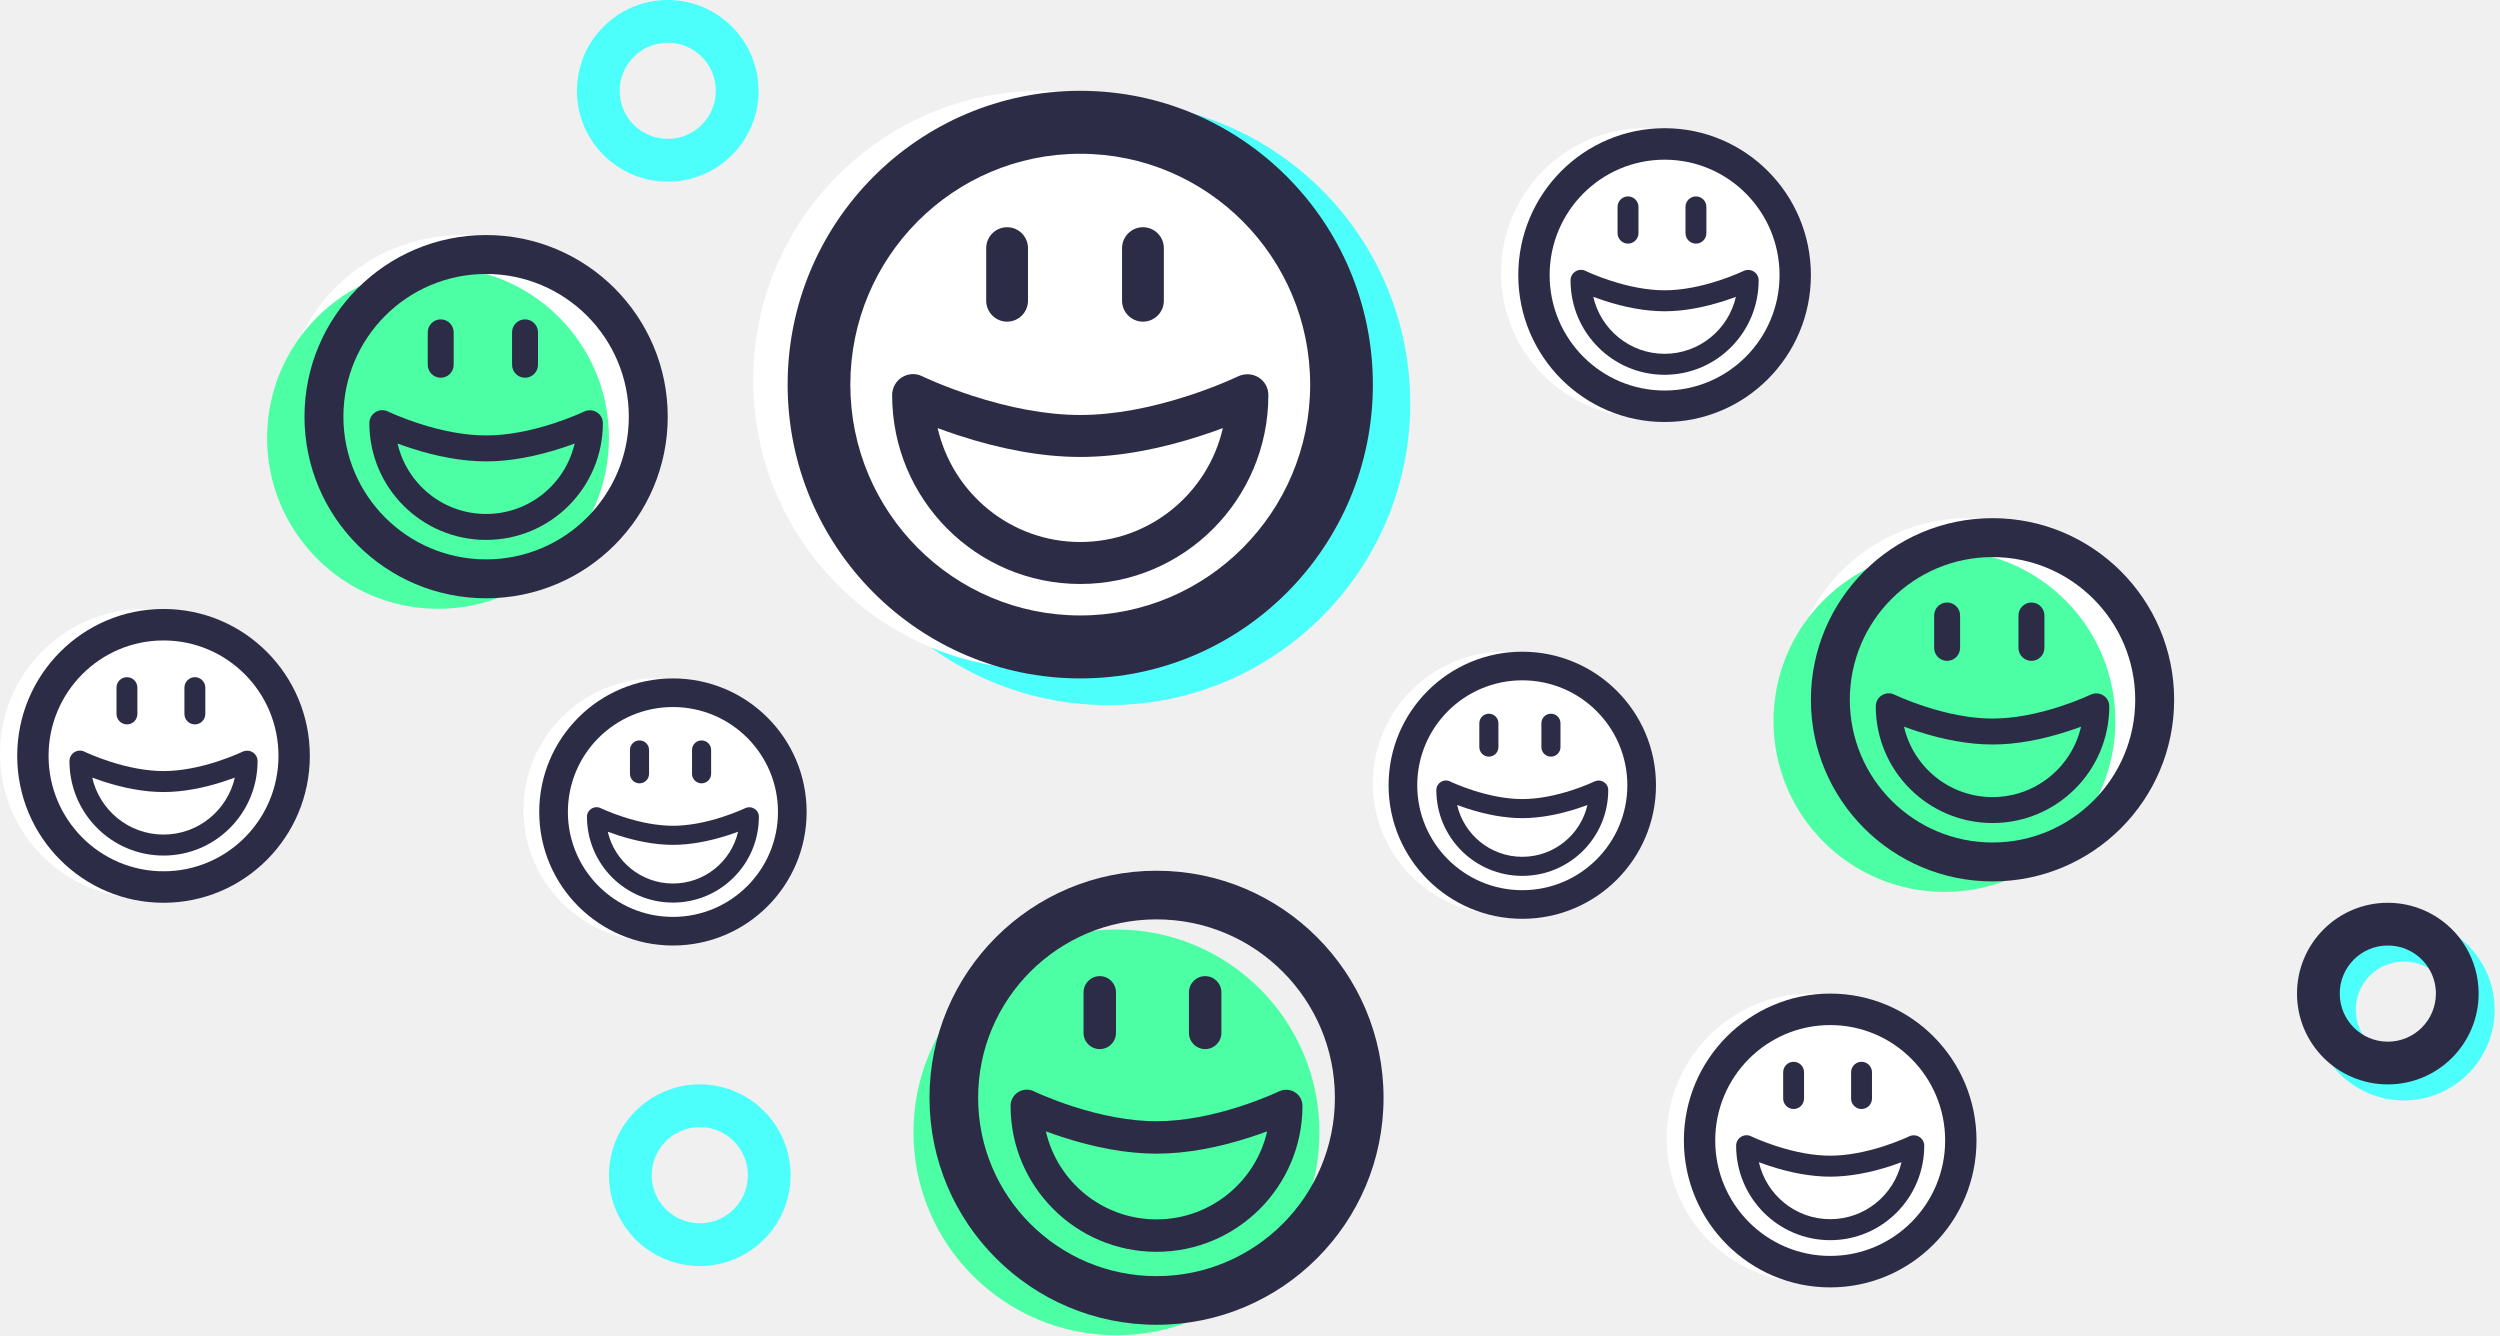
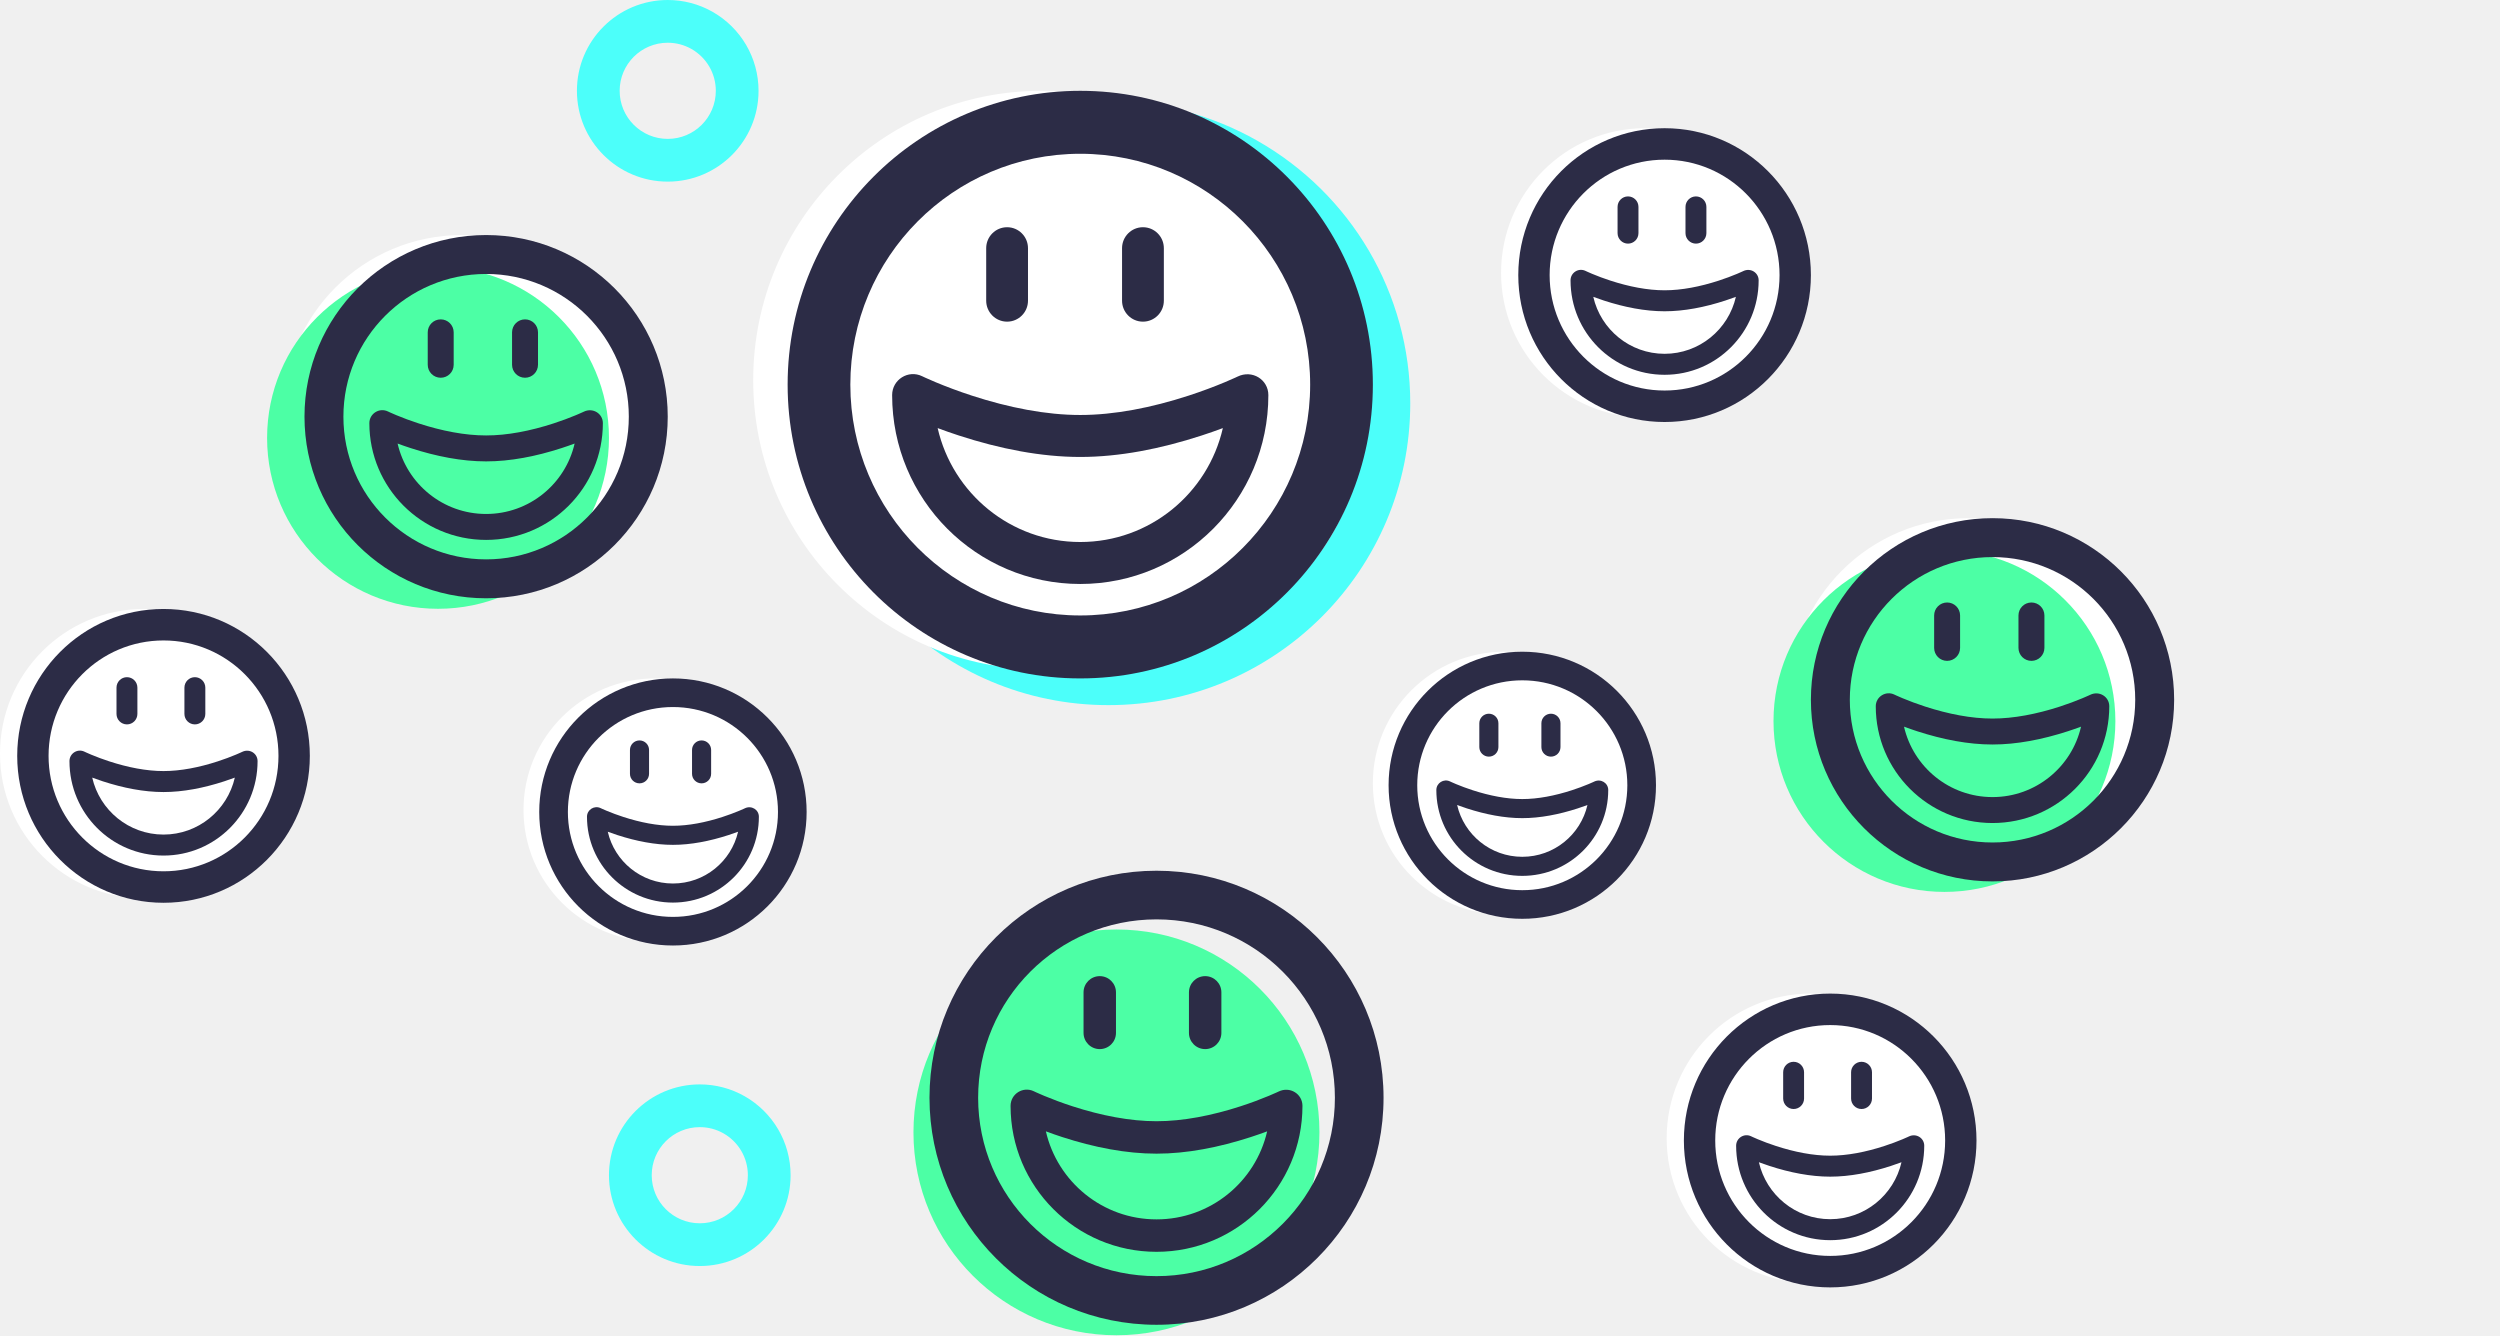
<svg xmlns="http://www.w3.org/2000/svg" width="468px" height="250px" viewBox="758 3112 468 250" version="1.1">
  <g id="Group-13-Copy-3" stroke="none" stroke-width="1" fill="none" fill-rule="evenodd" transform="translate(758, 3112)">
    <g id="Group-12-Copy">
      <path d="M125,34 C115.611,34 108,26.389 108,17 C108,7.611 115.611,0 125,0 C127.975,0 130.848,0.769 133.384,2.208 C138.664,5.206 142,10.813 142,17 C142,26.389 134.389,34 125,34 Z M125,26 C129.971,26 134,21.971 134,17 C134,13.722 132.236,10.756 129.434,9.165 C128.094,8.405 126.581,8 125,8 C120.029,8 116,12.029 116,17 C116,21.971 120.029,26 125,26 Z" id="Oval-Copy-2" fill="#4CFFFA" fill-rule="nonzero" />
      <path d="M131,237 C121.611,237 114,229.389 114,220 C114,210.611 121.611,203 131,203 C133.975,203 136.848,203.769 139.384,205.208 C144.664,208.206 148,213.813 148,220 C148,229.389 140.389,237 131,237 Z M131,229 C135.971,229 140,224.971 140,220 C140,216.722 138.236,213.756 135.434,212.165 C134.094,211.405 132.581,211 131,211 C126.029,211 122,215.029 122,220 C122,224.971 126.029,229 131,229 Z" id="Oval-Copy-3" fill="#4CFFFA" fill-rule="nonzero" />
-       <path d="M450,206 C440.611,206 433,198.389 433,189 C433,179.611 440.611,172 450,172 C452.975,172 455.848,172.769 458.384,174.208 C463.664,177.206 467,182.813 467,189 C467,198.389 459.389,206 450,206 Z M450,198 C454.971,198 459,193.971 459,189 C459,185.722 457.236,182.756 454.434,181.165 C453.094,180.405 451.581,180 450,180 C445.029,180 441,184.029 441,189 C441,193.971 445.029,198 450,198 Z" id="Oval" fill="#4CFFFA" fill-rule="nonzero" />
-       <path d="M447,203 C437.611,203 430,195.389 430,186 C430,176.611 437.611,169 447,169 C449.975,169 452.848,169.769 455.384,171.208 C460.664,174.206 464,179.813 464,186 C464,195.389 456.389,203 447,203 Z M447,195 C451.971,195 456,190.971 456,186 C456,182.722 454.236,179.756 451.434,178.165 C450.094,177.405 448.581,177 447,177 C442.029,177 438,181.029 438,186 C438,190.971 442.029,195 447,195 Z" id="Oval" fill="#2C2C46" fill-rule="nonzero" />
      <path d="M207.5,132 C176.296,132 151,106.704 151,75.5 C151,44.296 176.296,19 207.5,19 C217.397,19 226.932,21.551 235.356,26.334 C252.915,36.302 264,54.934 264,75.5 C264,106.704 238.704,132 207.5,132 Z M207.5,124 C234.286,124 256,102.286 256,75.5 C256,57.842 246.487,41.852 231.407,33.291 C224.179,29.188 216.003,27 207.5,27 C180.714,27 159,48.714 159,75.5 C159,102.286 180.714,124 207.5,124 Z" id="Oval-Copy" fill="#4CFFFA" fill-rule="nonzero" />
      <g id="Group-14" transform="translate(171, 163)">
        <ellipse id="Oval-2-Copy" fill="#4CFFA5" cx="38" cy="48.979" rx="38" ry="37.979" />
        <g id="emoji" transform="translate(3, 0)" fill-rule="nonzero" fill="#2C2C46">
          <path d="M42.5,85 C19.028,85 0,65.972 0,42.5 C0,19.028 19.028,0 42.5,0 C65.972,0 85,19.028 85,42.5 C85,65.972 65.972,85 42.5,85 Z M42.5,75.893 C60.942,75.893 75.893,60.942 75.893,42.5 C75.893,24.058 60.942,9.107 42.5,9.107 C24.058,9.107 9.107,24.058 9.107,42.5 C9.107,60.942 24.058,75.893 42.5,75.893 Z" id="Oval-8" />
          <path d="M42.5,71.339 C27.411,71.339 15.179,59.107 15.179,44.018 C15.179,41.775 17.527,40.307 19.543,41.288 C19.75,41.386 19.873,41.443 20.016,41.508 C20.432,41.697 20.919,41.91 21.47,42.14 C23.058,42.802 24.831,43.466 26.741,44.086 C32.155,45.843 37.549,46.893 42.5,46.893 C47.451,46.893 52.845,45.843 58.259,44.086 C60.169,43.466 61.942,42.802 63.53,42.14 C64.081,41.91 64.568,41.697 64.984,41.508 C65.127,41.443 65.25,41.386 65.353,41.338 C67.473,40.307 69.821,41.775 69.821,44.018 C69.821,59.107 57.589,71.339 42.5,71.339 Z M42.5,65.268 C52.595,65.268 61.046,58.228 63.212,48.79 C62.229,49.155 61.201,49.515 60.134,49.861 C54.163,51.799 48.174,52.965 42.5,52.965 C36.826,52.965 30.837,51.799 24.866,49.861 C23.799,49.515 22.771,49.155 21.788,48.79 C23.954,58.228 32.405,65.268 42.5,65.268 Z" id="Oval-8" />
          <path d="M28.839,22.768 L28.839,30.357 C28.839,32.034 30.198,33.393 31.875,33.393 C33.552,33.393 34.911,32.034 34.911,30.357 L34.911,22.768 C34.911,21.091 33.552,19.732 31.875,19.732 C30.198,19.732 28.839,21.091 28.839,22.768 Z" id="Line" />
          <path d="M48.571,22.768 L48.571,30.357 C48.571,32.034 49.931,33.393 51.607,33.393 C53.284,33.393 54.643,32.034 54.643,30.357 L54.643,22.768 C54.643,21.091 53.284,19.732 51.607,19.732 C49.931,19.732 48.571,21.091 48.571,22.768 Z" id="Line-Copy-2" />
        </g>
      </g>
      <g id="emoji" transform="translate(50, 44)">
        <ellipse id="Oval-2-Copy" fill="#FFFFFF" cx="36.5" cy="33.482" rx="33.5" ry="33.482" />
        <ellipse id="Oval-2-Copy" fill="#4CFFA5" cx="32" cy="37.983" rx="32" ry="31.983" />
        <path d="M41,68 C22.222,68 7,52.778 7,34 C7,15.222 22.222,0 41,0 C59.778,0 75,15.222 75,34 C75,52.778 59.778,68 41,68 Z M41,60.714 C55.754,60.714 67.714,48.754 67.714,34 C67.714,19.246 55.754,7.286 41,7.286 C26.246,7.286 14.286,19.246 14.286,34 C14.286,48.754 26.246,60.714 41,60.714 Z" id="Oval-8" fill="#2C2C46" fill-rule="nonzero" />
        <path d="M41,57.071 C28.929,57.071 19.143,47.286 19.143,35.214 C19.143,33.42 21.021,32.245 22.634,33.031 C22.8,33.109 22.898,33.155 23.012,33.206 C23.346,33.358 23.735,33.528 24.176,33.712 C25.446,34.242 26.865,34.773 28.393,35.269 C32.724,36.674 37.039,37.515 41,37.515 C44.961,37.515 49.276,36.674 53.607,35.269 C55.135,34.773 56.554,34.242 57.824,33.712 C58.265,33.528 58.654,33.358 58.988,33.206 C59.102,33.155 59.2,33.109 59.282,33.07 C60.979,32.245 62.857,33.42 62.857,35.214 C62.857,47.286 53.071,57.071 41,57.071 Z M41,52.214 C49.076,52.214 55.837,46.582 57.57,39.032 C56.783,39.324 55.961,39.612 55.107,39.889 C50.331,41.439 45.539,42.372 41,42.372 C36.461,42.372 31.669,41.439 26.893,39.889 C26.039,39.612 25.217,39.324 24.43,39.032 C26.163,46.582 32.924,52.214 41,52.214 Z" id="Oval-8" fill="#2C2C46" fill-rule="nonzero" />
        <path d="M30.071,18.214 L30.071,24.286 C30.071,25.627 31.159,26.714 32.5,26.714 C33.841,26.714 34.929,25.627 34.929,24.286 L34.929,18.214 C34.929,16.873 33.841,15.786 32.5,15.786 C31.159,15.786 30.071,16.873 30.071,18.214 Z" id="Line" fill="#2C2C46" fill-rule="nonzero" />
        <path d="M45.857,18.214 L45.857,24.286 C45.857,25.627 46.944,26.714 48.286,26.714 C49.627,26.714 50.714,25.627 50.714,24.286 L50.714,18.214 C50.714,16.873 49.627,15.786 48.286,15.786 C46.944,15.786 45.857,16.873 45.857,18.214 Z" id="Line-Copy-2" fill="#2C2C46" fill-rule="nonzero" />
      </g>
      <g id="emoji-copy-5" transform="translate(332, 97)">
        <ellipse id="Oval-2-Copy" fill="#FFFFFF" cx="36.5" cy="33.482" rx="33.5" ry="33.482" />
        <ellipse id="Oval-2-Copy" fill="#4CFFA5" cx="32" cy="37.983" rx="32" ry="31.983" />
        <path d="M41,68 C22.222,68 7,52.778 7,34 C7,15.222 22.222,0 41,0 C59.778,0 75,15.222 75,34 C75,52.778 59.778,68 41,68 Z M41,60.714 C55.754,60.714 67.714,48.754 67.714,34 C67.714,19.246 55.754,7.286 41,7.286 C26.246,7.286 14.286,19.246 14.286,34 C14.286,48.754 26.246,60.714 41,60.714 Z" id="Oval-8" fill="#2C2C46" fill-rule="nonzero" />
        <path d="M41,57.071 C28.929,57.071 19.143,47.286 19.143,35.214 C19.143,33.42 21.021,32.245 22.634,33.031 C22.8,33.109 22.898,33.155 23.012,33.206 C23.346,33.358 23.735,33.528 24.176,33.712 C25.446,34.242 26.865,34.773 28.393,35.269 C32.724,36.674 37.039,37.515 41,37.515 C44.961,37.515 49.276,36.674 53.607,35.269 C55.135,34.773 56.554,34.242 57.824,33.712 C58.265,33.528 58.654,33.358 58.988,33.206 C59.102,33.155 59.2,33.109 59.282,33.07 C60.979,32.245 62.857,33.42 62.857,35.214 C62.857,47.286 53.071,57.071 41,57.071 Z M41,52.214 C49.076,52.214 55.837,46.582 57.57,39.032 C56.783,39.324 55.961,39.612 55.107,39.889 C50.331,41.439 45.539,42.372 41,42.372 C36.461,42.372 31.669,41.439 26.893,39.889 C26.039,39.612 25.217,39.324 24.43,39.032 C26.163,46.582 32.924,52.214 41,52.214 Z" id="Oval-8" fill="#2C2C46" fill-rule="nonzero" />
        <path d="M30.071,18.214 L30.071,24.286 C30.071,25.627 31.159,26.714 32.5,26.714 C33.841,26.714 34.929,25.627 34.929,24.286 L34.929,18.214 C34.929,16.873 33.841,15.786 32.5,15.786 C31.159,15.786 30.071,16.873 30.071,18.214 Z" id="Line" fill="#2C2C46" fill-rule="nonzero" />
        <path d="M45.857,18.214 L45.857,24.286 C45.857,25.627 46.944,26.714 48.286,26.714 C49.627,26.714 50.714,25.627 50.714,24.286 L50.714,18.214 C50.714,16.873 49.627,15.786 48.286,15.786 C46.944,15.786 45.857,16.873 45.857,18.214 Z" id="Line-Copy-2" fill="#2C2C46" fill-rule="nonzero" />
      </g>
      <g id="emoji-copy-3" transform="translate(98, 127)">
        <ellipse id="Oval-2-Copy" fill="#FFFFFF" cx="24.66" cy="24.619" rx="24.66" ry="24.619" />
        <path d="M27.972,50 C14.15,50 2.944,38.807 2.944,25 C2.944,11.193 14.15,0 27.972,0 C41.795,0 53,11.193 53,25 C53,38.807 41.795,50 27.972,50 Z M27.972,44.643 C38.833,44.643 47.637,35.848 47.637,25 C47.637,14.152 38.833,5.357 27.972,5.357 C17.112,5.357 8.308,14.152 8.308,25 C8.308,35.848 17.112,44.643 27.972,44.643 Z" id="Oval-8" fill="#2C2C46" fill-rule="nonzero" />
        <path d="M27.972,41.964 C19.086,41.964 11.883,34.769 11.883,25.893 C11.883,24.574 13.266,23.71 14.453,24.287 C14.575,24.345 14.647,24.378 14.731,24.417 C14.977,24.528 15.263,24.653 15.588,24.788 C16.523,25.178 17.567,25.568 18.692,25.933 C21.88,26.967 25.056,27.584 27.972,27.584 C30.888,27.584 34.065,26.967 37.253,25.933 C38.377,25.568 39.422,25.178 40.356,24.788 C40.681,24.653 40.968,24.528 41.213,24.417 C41.297,24.378 41.37,24.345 41.43,24.316 C42.679,23.71 44.062,24.574 44.062,25.893 C44.062,34.769 36.858,41.964 27.972,41.964 Z M27.972,38.393 C33.917,38.393 38.894,34.252 40.169,28.7 C39.591,28.915 38.985,29.126 38.356,29.33 C34.841,30.47 31.313,31.156 27.972,31.156 C24.631,31.156 21.104,30.47 17.588,29.33 C16.959,29.126 16.354,28.915 15.775,28.7 C17.05,34.252 22.027,38.393 27.972,38.393 Z" id="Oval-8" fill="#2C2C46" fill-rule="nonzero" />
        <path d="M19.928,13.393 L19.928,17.857 C19.928,18.843 20.728,19.643 21.715,19.643 C22.703,19.643 23.503,18.843 23.503,17.857 L23.503,13.393 C23.503,12.407 22.703,11.607 21.715,11.607 C20.728,11.607 19.928,12.407 19.928,13.393 Z" id="Line" fill="#2C2C46" fill-rule="nonzero" />
        <path d="M31.548,13.393 L31.548,17.857 C31.548,18.843 32.348,19.643 33.335,19.643 C34.323,19.643 35.123,18.843 35.123,17.857 L35.123,13.393 C35.123,12.407 34.323,11.607 33.335,11.607 C32.348,11.607 31.548,12.407 31.548,13.393 Z" id="Line-Copy-2" fill="#2C2C46" fill-rule="nonzero" />
      </g>
      <g id="emoji-copy-4" transform="translate(257, 122)">
        <ellipse id="Oval-2-Copy" fill="#FFFFFF" cx="24.66" cy="24.619" rx="24.66" ry="24.619" />
        <path d="M27.972,50 C14.15,50 2.944,38.807 2.944,25 C2.944,11.193 14.15,0 27.972,0 C41.795,0 53,11.193 53,25 C53,38.807 41.795,50 27.972,50 Z M27.972,44.643 C38.833,44.643 47.637,35.848 47.637,25 C47.637,14.152 38.833,5.357 27.972,5.357 C17.112,5.357 8.308,14.152 8.308,25 C8.308,35.848 17.112,44.643 27.972,44.643 Z" id="Oval-8" fill="#2C2C46" fill-rule="nonzero" />
        <path d="M27.972,41.964 C19.086,41.964 11.883,34.769 11.883,25.893 C11.883,24.574 13.266,23.71 14.453,24.287 C14.575,24.345 14.647,24.378 14.731,24.417 C14.977,24.528 15.263,24.653 15.588,24.788 C16.523,25.178 17.567,25.568 18.692,25.933 C21.88,26.967 25.056,27.584 27.972,27.584 C30.888,27.584 34.065,26.967 37.253,25.933 C38.377,25.568 39.422,25.178 40.356,24.788 C40.681,24.653 40.968,24.528 41.213,24.417 C41.297,24.378 41.37,24.345 41.43,24.316 C42.679,23.71 44.062,24.574 44.062,25.893 C44.062,34.769 36.858,41.964 27.972,41.964 Z M27.972,38.393 C33.917,38.393 38.894,34.252 40.169,28.7 C39.591,28.915 38.985,29.126 38.356,29.33 C34.841,30.47 31.313,31.156 27.972,31.156 C24.631,31.156 21.104,30.47 17.588,29.33 C16.959,29.126 16.354,28.915 15.775,28.7 C17.05,34.252 22.027,38.393 27.972,38.393 Z" id="Oval-8" fill="#2C2C46" fill-rule="nonzero" />
        <path d="M19.928,13.393 L19.928,17.857 C19.928,18.843 20.728,19.643 21.715,19.643 C22.703,19.643 23.503,18.843 23.503,17.857 L23.503,13.393 C23.503,12.407 22.703,11.607 21.715,11.607 C20.728,11.607 19.928,12.407 19.928,13.393 Z" id="Line" fill="#2C2C46" fill-rule="nonzero" />
        <path d="M31.548,13.393 L31.548,17.857 C31.548,18.843 32.348,19.643 33.335,19.643 C34.323,19.643 35.123,18.843 35.123,17.857 L35.123,13.393 C35.123,12.407 34.323,11.607 33.335,11.607 C32.348,11.607 31.548,12.407 31.548,13.393 Z" id="Line-Copy-2" fill="#2C2C46" fill-rule="nonzero" />
      </g>
      <g id="emoji-copy" transform="translate(0, 114)">
        <ellipse id="Oval-2-Copy" fill="#FFFFFF" cx="26.986" cy="27.081" rx="26.986" ry="27.081" />
        <path d="M30.611,55 C15.485,55 3.222,42.688 3.222,27.5 C3.222,12.312 15.485,0 30.611,0 C45.738,0 58,12.312 58,27.5 C58,42.688 45.738,55 30.611,55 Z M30.611,49.107 C42.496,49.107 52.131,39.433 52.131,27.5 C52.131,15.567 42.496,5.893 30.611,5.893 C18.726,5.893 9.091,15.567 9.091,27.5 C9.091,39.433 18.726,49.107 30.611,49.107 Z" id="Oval-8" fill="#2C2C46" fill-rule="nonzero" />
        <path d="M30.611,46.161 C20.887,46.161 13.004,38.246 13.004,28.482 C13.004,27.031 14.517,26.081 15.817,26.716 C15.95,26.779 16.029,26.816 16.121,26.858 C16.39,26.981 16.703,27.118 17.059,27.267 C18.082,27.696 19.224,28.125 20.455,28.526 C23.944,29.663 27.42,30.343 30.611,30.343 C33.802,30.343 37.278,29.663 40.767,28.526 C41.998,28.125 43.141,27.696 44.164,27.267 C44.519,27.118 44.833,26.981 45.101,26.858 C45.193,26.816 45.272,26.779 45.338,26.748 C46.705,26.081 48.218,27.031 48.218,28.482 C48.218,38.246 40.335,46.161 30.611,46.161 Z M30.611,42.232 C37.117,42.232 42.563,37.677 43.959,31.57 C43.325,31.806 42.663,32.039 41.975,32.263 C38.128,33.517 34.267,34.271 30.611,34.271 C26.955,34.271 23.095,33.517 19.247,32.263 C18.559,32.039 17.897,31.806 17.263,31.57 C18.659,37.677 24.105,42.232 30.611,42.232 Z" id="Oval-8" fill="#2C2C46" fill-rule="nonzero" />
        <path d="M21.808,14.732 L21.808,19.643 C21.808,20.728 22.683,21.607 23.764,21.607 C24.844,21.607 25.72,20.728 25.72,19.643 L25.72,14.732 C25.72,13.647 24.844,12.768 23.764,12.768 C22.683,12.768 21.808,13.647 21.808,14.732 Z" id="Line" fill="#2C2C46" fill-rule="nonzero" />
        <path d="M34.524,14.732 L34.524,19.643 C34.524,20.728 35.4,21.607 36.48,21.607 C37.561,21.607 38.437,20.728 38.437,19.643 L38.437,14.732 C38.437,13.647 37.561,12.768 36.48,12.768 C35.4,12.768 34.524,13.647 34.524,14.732 Z" id="Line-Copy-2" fill="#2C2C46" fill-rule="nonzero" />
      </g>
      <g id="emoji-copy-6" transform="translate(312, 186)">
        <ellipse id="Oval-2-Copy" fill="#FFFFFF" cx="26.986" cy="27.081" rx="26.986" ry="27.081" />
        <path d="M30.611,55 C15.485,55 3.222,42.688 3.222,27.5 C3.222,12.312 15.485,0 30.611,0 C45.738,0 58,12.312 58,27.5 C58,42.688 45.738,55 30.611,55 Z M30.611,49.107 C42.496,49.107 52.131,39.433 52.131,27.5 C52.131,15.567 42.496,5.893 30.611,5.893 C18.726,5.893 9.091,15.567 9.091,27.5 C9.091,39.433 18.726,49.107 30.611,49.107 Z" id="Oval-8" fill="#2C2C46" fill-rule="nonzero" />
        <path d="M30.611,46.161 C20.887,46.161 13.004,38.246 13.004,28.482 C13.004,27.031 14.517,26.081 15.817,26.716 C15.95,26.779 16.029,26.816 16.121,26.858 C16.39,26.981 16.703,27.118 17.059,27.267 C18.082,27.696 19.224,28.125 20.455,28.526 C23.944,29.663 27.42,30.343 30.611,30.343 C33.802,30.343 37.278,29.663 40.767,28.526 C41.998,28.125 43.141,27.696 44.164,27.267 C44.519,27.118 44.833,26.981 45.101,26.858 C45.193,26.816 45.272,26.779 45.338,26.748 C46.705,26.081 48.218,27.031 48.218,28.482 C48.218,38.246 40.335,46.161 30.611,46.161 Z M30.611,42.232 C37.117,42.232 42.563,37.677 43.959,31.57 C43.325,31.806 42.663,32.039 41.975,32.263 C38.128,33.517 34.267,34.271 30.611,34.271 C26.955,34.271 23.095,33.517 19.247,32.263 C18.559,32.039 17.897,31.806 17.263,31.57 C18.659,37.677 24.105,42.232 30.611,42.232 Z" id="Oval-8" fill="#2C2C46" fill-rule="nonzero" />
        <path d="M21.808,14.732 L21.808,19.643 C21.808,20.728 22.683,21.607 23.764,21.607 C24.844,21.607 25.72,20.728 25.72,19.643 L25.72,14.732 C25.72,13.647 24.844,12.768 23.764,12.768 C22.683,12.768 21.808,13.647 21.808,14.732 Z" id="Line" fill="#2C2C46" fill-rule="nonzero" />
        <path d="M34.524,14.732 L34.524,19.643 C34.524,20.728 35.4,21.607 36.48,21.607 C37.561,21.607 38.437,20.728 38.437,19.643 L38.437,14.732 C38.437,13.647 37.561,12.768 36.48,12.768 C35.4,12.768 34.524,13.647 34.524,14.732 Z" id="Line-Copy-2" fill="#2C2C46" fill-rule="nonzero" />
      </g>
      <g id="emoji-copy-7" transform="translate(281, 24)">
        <ellipse id="Oval-2-Copy" fill="#FFFFFF" cx="26.986" cy="27.081" rx="26.986" ry="27.081" />
        <path d="M30.611,55 C15.485,55 3.222,42.688 3.222,27.5 C3.222,12.312 15.485,0 30.611,0 C45.738,0 58,12.312 58,27.5 C58,42.688 45.738,55 30.611,55 Z M30.611,49.107 C42.496,49.107 52.131,39.433 52.131,27.5 C52.131,15.567 42.496,5.893 30.611,5.893 C18.726,5.893 9.091,15.567 9.091,27.5 C9.091,39.433 18.726,49.107 30.611,49.107 Z" id="Oval-8" fill="#2C2C46" fill-rule="nonzero" />
        <path d="M30.611,46.161 C20.887,46.161 13.004,38.246 13.004,28.482 C13.004,27.031 14.517,26.081 15.817,26.716 C15.95,26.779 16.029,26.816 16.121,26.858 C16.39,26.981 16.703,27.118 17.059,27.267 C18.082,27.696 19.224,28.125 20.455,28.526 C23.944,29.663 27.42,30.343 30.611,30.343 C33.802,30.343 37.278,29.663 40.767,28.526 C41.998,28.125 43.141,27.696 44.164,27.267 C44.519,27.118 44.833,26.981 45.101,26.858 C45.193,26.816 45.272,26.779 45.338,26.748 C46.705,26.081 48.218,27.031 48.218,28.482 C48.218,38.246 40.335,46.161 30.611,46.161 Z M30.611,42.232 C37.117,42.232 42.563,37.677 43.959,31.57 C43.325,31.806 42.663,32.039 41.975,32.263 C38.128,33.517 34.267,34.271 30.611,34.271 C26.955,34.271 23.095,33.517 19.247,32.263 C18.559,32.039 17.897,31.806 17.263,31.57 C18.659,37.677 24.105,42.232 30.611,42.232 Z" id="Oval-8" fill="#2C2C46" fill-rule="nonzero" />
        <path d="M21.808,14.732 L21.808,19.643 C21.808,20.728 22.683,21.607 23.764,21.607 C24.844,21.607 25.72,20.728 25.72,19.643 L25.72,14.732 C25.72,13.647 24.844,12.768 23.764,12.768 C22.683,12.768 21.808,13.647 21.808,14.732 Z" id="Line" fill="#2C2C46" fill-rule="nonzero" />
        <path d="M34.524,14.732 L34.524,19.643 C34.524,20.728 35.4,21.607 36.48,21.607 C37.561,21.607 38.437,20.728 38.437,19.643 L38.437,14.732 C38.437,13.647 37.561,12.768 36.48,12.768 C35.4,12.768 34.524,13.647 34.524,14.732 Z" id="Line-Copy-2" fill="#2C2C46" fill-rule="nonzero" />
      </g>
      <g id="emoji-copy-2" transform="translate(141, 17)">
        <ellipse id="Oval-2-Copy" fill="#FFFFFF" cx="53.972" cy="54.162" rx="53.972" ry="54.162" />
        <path d="M61.222,110 C30.969,110 6.444,85.376 6.444,55 C6.444,24.624 30.969,0 61.222,0 C91.475,0 116,24.624 116,55 C116,85.376 91.475,110 61.222,110 Z M61.222,98.214 C84.992,98.214 104.262,78.867 104.262,55 C104.262,31.133 84.992,11.786 61.222,11.786 C37.452,11.786 18.183,31.133 18.183,55 C18.183,78.867 37.452,98.214 61.222,98.214 Z" id="Oval-8" fill="#2C2C46" fill-rule="nonzero" />
        <path d="M61.222,92.321 C41.774,92.321 26.008,76.491 26.008,56.964 C26.008,54.062 29.034,52.162 31.633,53.432 C31.9,53.559 32.058,53.632 32.242,53.716 C32.779,53.961 33.407,54.236 34.117,54.534 C36.163,55.391 38.449,56.25 40.91,57.053 C47.888,59.326 54.84,60.686 61.222,60.686 C67.604,60.686 74.556,59.326 81.534,57.053 C83.996,56.25 86.281,55.391 88.327,54.534 C89.038,54.236 89.665,53.961 90.202,53.716 C90.386,53.632 90.545,53.559 90.677,53.496 C93.41,52.162 96.437,54.062 96.437,56.964 C96.437,76.491 80.671,92.321 61.222,92.321 Z M61.222,84.464 C74.234,84.464 85.127,75.354 87.918,63.14 C86.651,63.613 85.326,64.078 83.95,64.526 C76.255,67.033 68.535,68.543 61.222,68.543 C53.91,68.543 46.189,67.033 38.495,64.526 C37.119,64.078 35.793,63.613 34.527,63.14 C37.318,75.354 48.21,84.464 61.222,84.464 Z" id="Oval-8" fill="#2C2C46" fill-rule="nonzero" />
        <path d="M43.615,29.464 L43.615,39.286 C43.615,41.455 45.367,43.214 47.528,43.214 C49.689,43.214 51.44,41.455 51.44,39.286 L51.44,29.464 C51.44,27.295 49.689,25.536 47.528,25.536 C45.367,25.536 43.615,27.295 43.615,29.464 Z" id="Line" fill="#2C2C46" fill-rule="nonzero" />
        <path d="M69.048,29.464 L69.048,39.286 C69.048,41.455 70.799,43.214 72.96,43.214 C75.121,43.214 76.873,41.455 76.873,39.286 L76.873,29.464 C76.873,27.295 75.121,25.536 72.96,25.536 C70.799,25.536 69.048,27.295 69.048,29.464 Z" id="Line-Copy-2" fill="#2C2C46" fill-rule="nonzero" />
      </g>
    </g>
  </g>
</svg>
